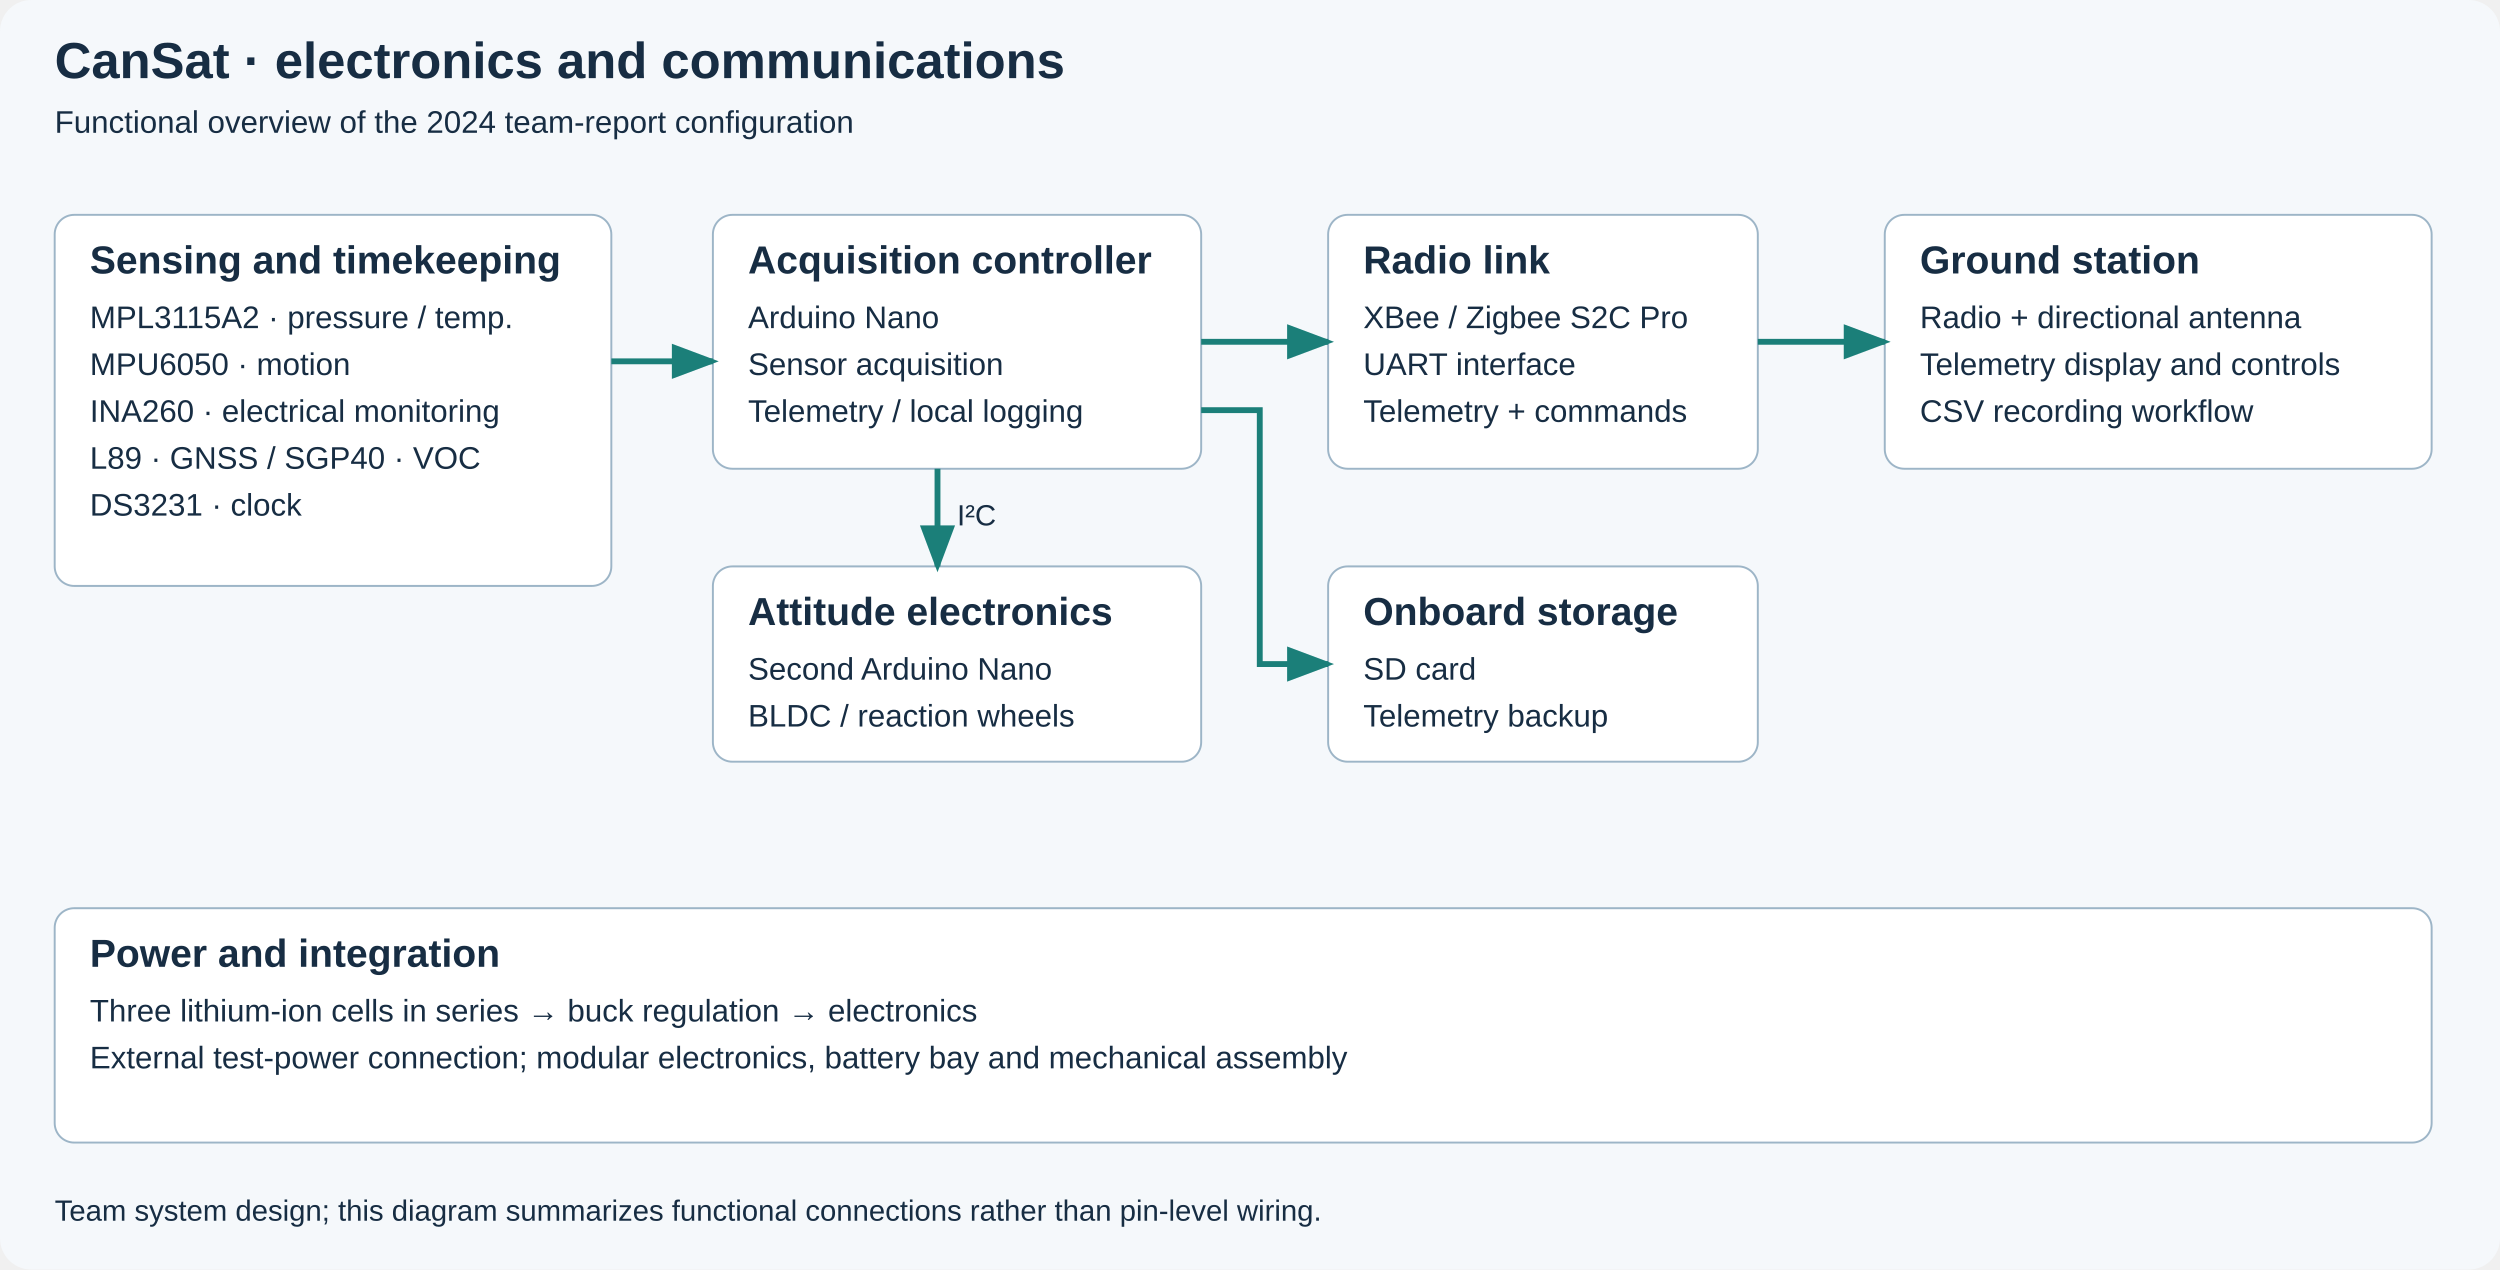
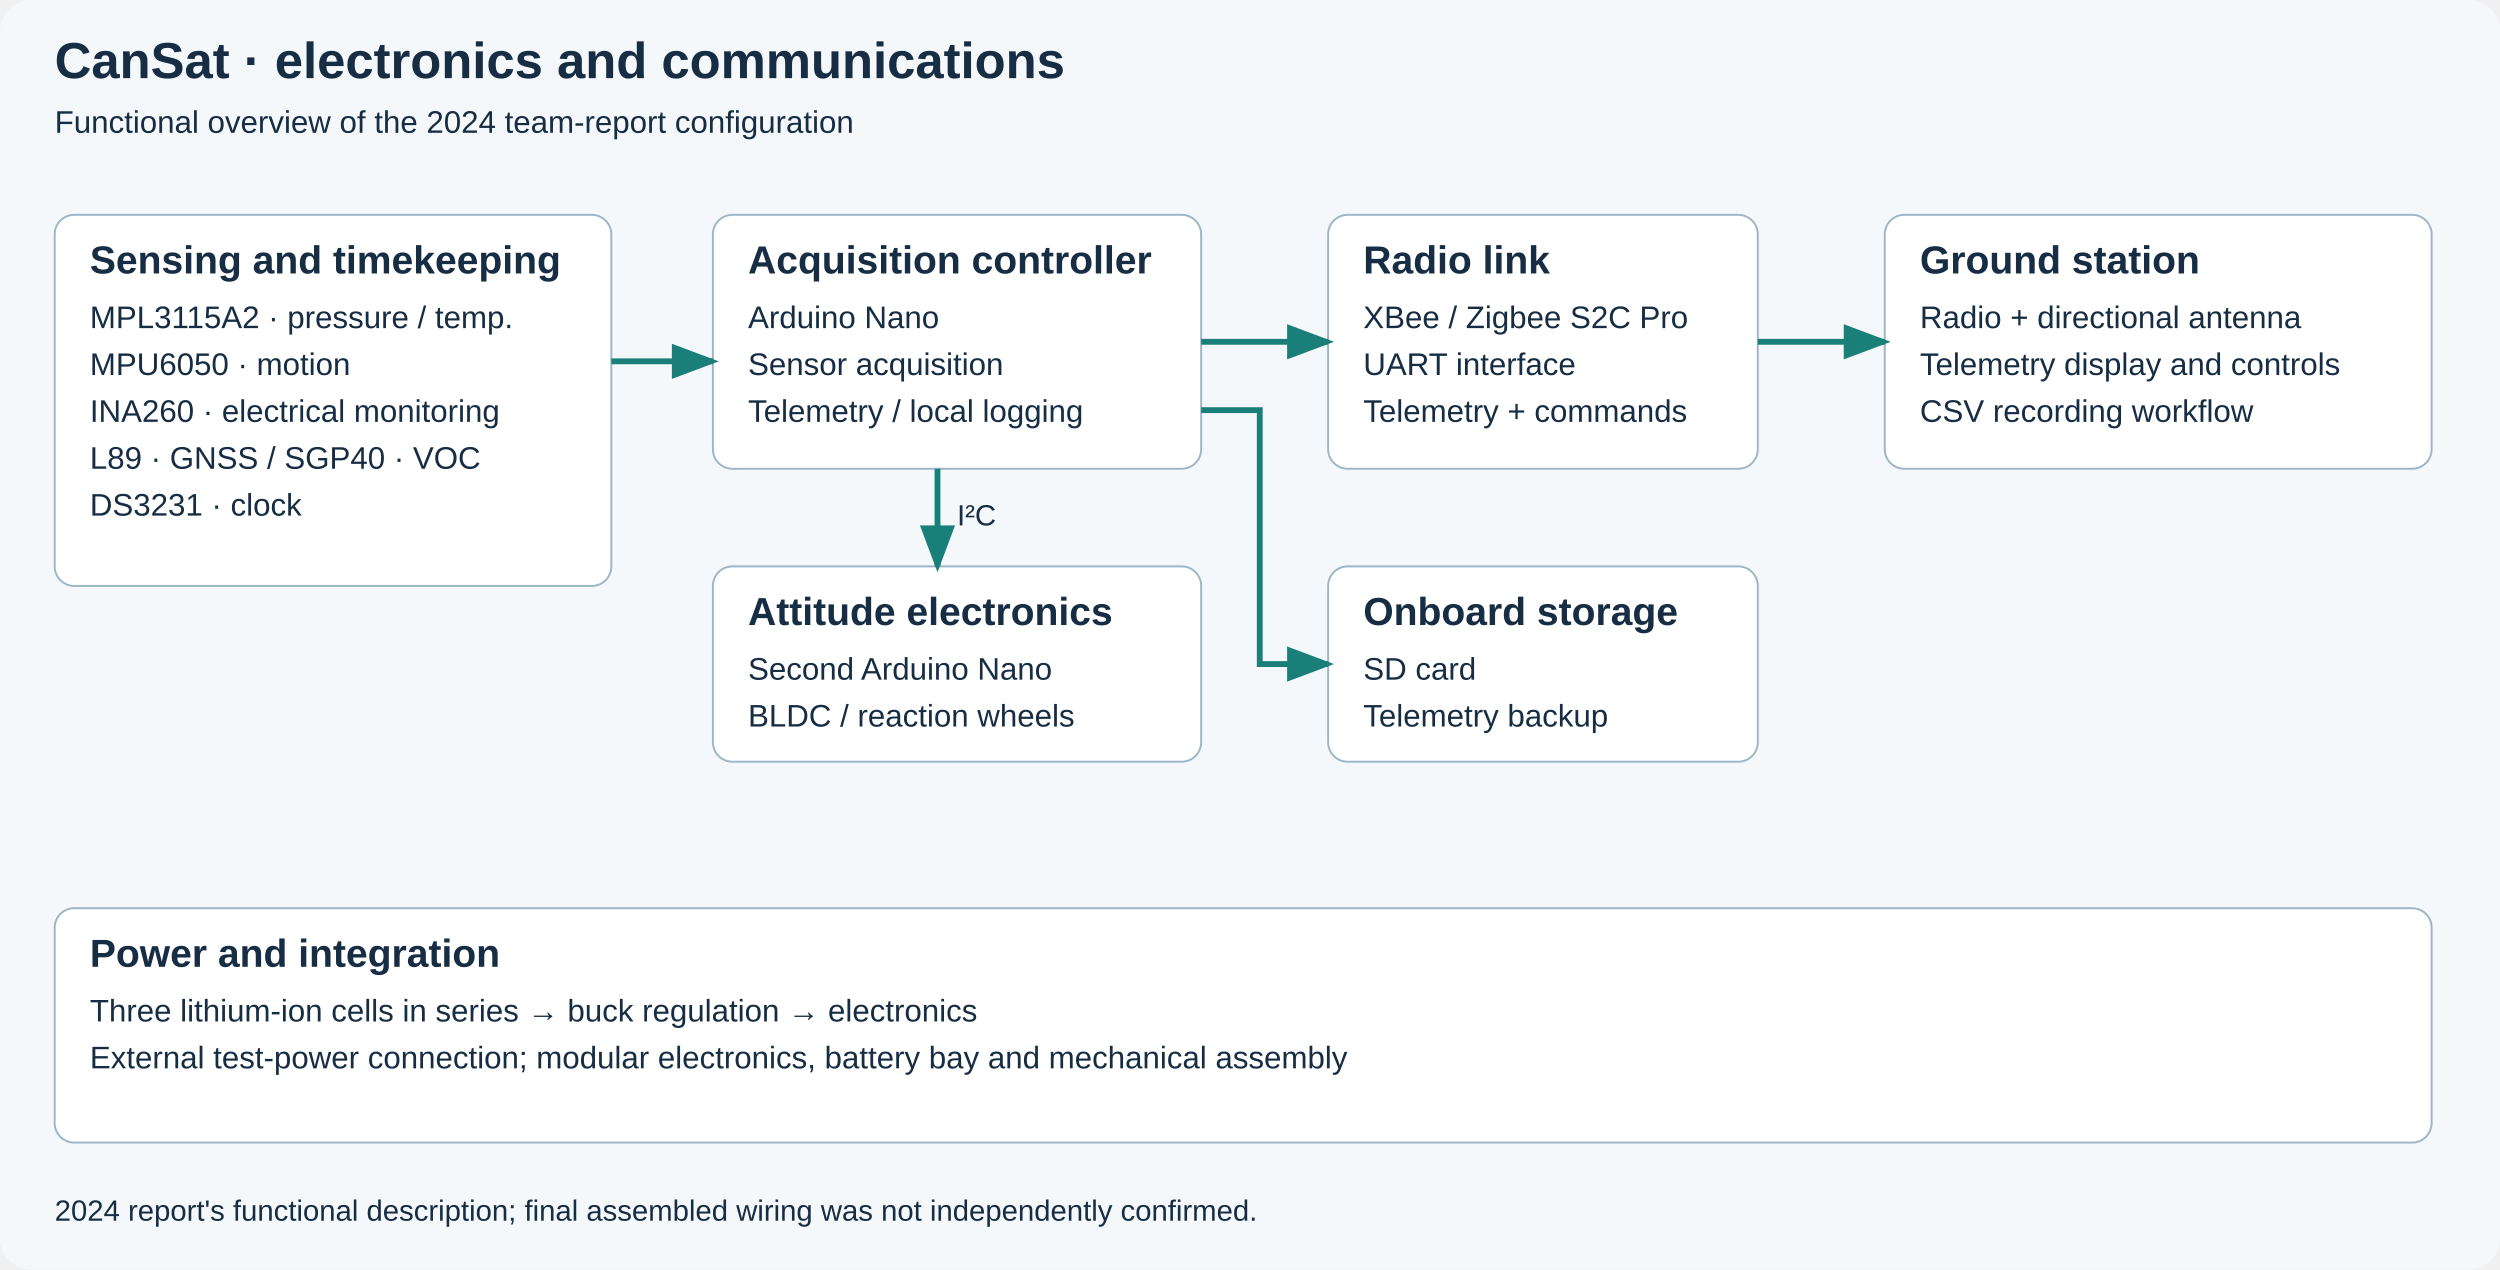
<svg xmlns="http://www.w3.org/2000/svg" width="1280" height="650" viewBox="0 0 1280 650" role="img" aria-labelledby="title desc">
  <defs>
    <marker id="arrow" markerWidth="9" markerHeight="9" refX="7" refY="3" orient="auto">
      <path d="M0,0 L0,6 L8,3 Z" fill="#1b7f79" />
    </marker>
  </defs>
  <rect width="100%" height="100%" rx="16" fill="#f5f8fb" />
  <g font-family="Arial,sans-serif" fill="#172d43">
    <text x="28" y="40" font-size="26" font-weight="bold" fill="#172d43">CanSat · electronics and communications</text>
    <text x="28" y="68" font-size="16" font-weight="normal" fill="#172d43">Functional overview of the 2024 team-report configuration</text>
    <rect x="28" y="110" width="285" height="190" rx="10" fill="white" stroke="#9db5c7" />
    <text x="46" y="140" font-size="20" font-weight="bold" fill="#172d43">Sensing and timekeeping</text>
    <text x="46" y="168" font-size="16" font-weight="normal" fill="#172d43">MPL3115A2 · pressure / temp.</text>
    <text x="46" y="192" font-size="16" font-weight="normal" fill="#172d43">MPU6050 · motion</text>
    <text x="46" y="216" font-size="16" font-weight="normal" fill="#172d43">INA260 · electrical monitoring</text>
    <text x="46" y="240" font-size="16" font-weight="normal" fill="#172d43">L89 · GNSS   /   SGP40 · VOC</text>
    <text x="46" y="264" font-size="16" font-weight="normal" fill="#172d43">DS3231 · clock</text>
    <rect x="365" y="110" width="250" height="130" rx="10" fill="white" stroke="#9db5c7" />
    <text x="383" y="140" font-size="20" font-weight="bold" fill="#172d43">Acquisition controller</text>
    <text x="383" y="168" font-size="16" font-weight="normal" fill="#172d43">Arduino Nano</text>
    <text x="383" y="192" font-size="16" font-weight="normal" fill="#172d43">Sensor acquisition</text>
    <text x="383" y="216" font-size="16" font-weight="normal" fill="#172d43">Telemetry / local logging</text>
    <rect x="365" y="290" width="250" height="100" rx="10" fill="white" stroke="#9db5c7" />
    <text x="383" y="320" font-size="20" font-weight="bold" fill="#172d43">Attitude electronics</text>
    <text x="383" y="348" font-size="16" font-weight="normal" fill="#172d43">Second Arduino Nano</text>
    <text x="383" y="372" font-size="16" font-weight="normal" fill="#172d43">BLDC / reaction wheels</text>
    <rect x="680" y="110" width="220" height="130" rx="10" fill="white" stroke="#9db5c7" />
    <text x="698" y="140" font-size="20" font-weight="bold" fill="#172d43">Radio link</text>
    <text x="698" y="168" font-size="16" font-weight="normal" fill="#172d43">XBee / Zigbee S2C Pro</text>
    <text x="698" y="192" font-size="16" font-weight="normal" fill="#172d43">UART interface</text>
    <text x="698" y="216" font-size="16" font-weight="normal" fill="#172d43">Telemetry + commands</text>
    <rect x="965" y="110" width="280" height="130" rx="10" fill="white" stroke="#9db5c7" />
    <text x="983" y="140" font-size="20" font-weight="bold" fill="#172d43">Ground station</text>
    <text x="983" y="168" font-size="16" font-weight="normal" fill="#172d43">Radio + directional antenna</text>
    <text x="983" y="192" font-size="16" font-weight="normal" fill="#172d43">Telemetry display and controls</text>
    <text x="983" y="216" font-size="16" font-weight="normal" fill="#172d43">CSV recording workflow</text>
    <rect x="680" y="290" width="220" height="100" rx="10" fill="white" stroke="#9db5c7" />
    <text x="698" y="320" font-size="20" font-weight="bold" fill="#172d43">Onboard storage</text>
    <text x="698" y="348" font-size="16" font-weight="normal" fill="#172d43">SD card</text>
    <text x="698" y="372" font-size="16" font-weight="normal" fill="#172d43">Telemetry backup</text>
    <rect x="28" y="465" width="1217" height="120" rx="10" fill="white" stroke="#9db5c7" />
    <text x="46" y="495" font-size="20" font-weight="bold" fill="#172d43">Power and integration</text>
    <text x="46" y="523" font-size="16" font-weight="normal" fill="#172d43">Three lithium-ion cells in series → buck regulation → electronics</text>
    <text x="46" y="547" font-size="16" font-weight="normal" fill="#172d43">External test-power connection; modular electronics, battery bay and mechanical assembly</text>
    <path d="M313 185 H365" fill="none" stroke="#1b7f79" stroke-width="3" marker-end="url(#arrow)" />
    <path d="M615 175 H680" fill="none" stroke="#1b7f79" stroke-width="3" marker-end="url(#arrow)" />
    <path d="M900 175 H965" fill="none" stroke="#1b7f79" stroke-width="3" marker-end="url(#arrow)" />
    <path d="M480 240 V290" fill="none" stroke="#1b7f79" stroke-width="3" marker-end="url(#arrow)" />
    <text x="490" y="269" font-size="15" font-weight="normal" fill="#172d43">I²C</text>
    <path d="M615 210 H645 V340 H680" fill="none" stroke="#1b7f79" stroke-width="3" marker-end="url(#arrow)" />
-     <text x="28" y="625" font-size="15" font-weight="normal" fill="#172d43">Team system design; this diagram summarizes functional connections rather than pin-level wiring.</text>
+     <text x="28" y="625" font-size="15" font-weight="normal" fill="#172d43">2024 report's functional description; final assembled wiring was not independently confirmed.</text>
  </g>
</svg>
